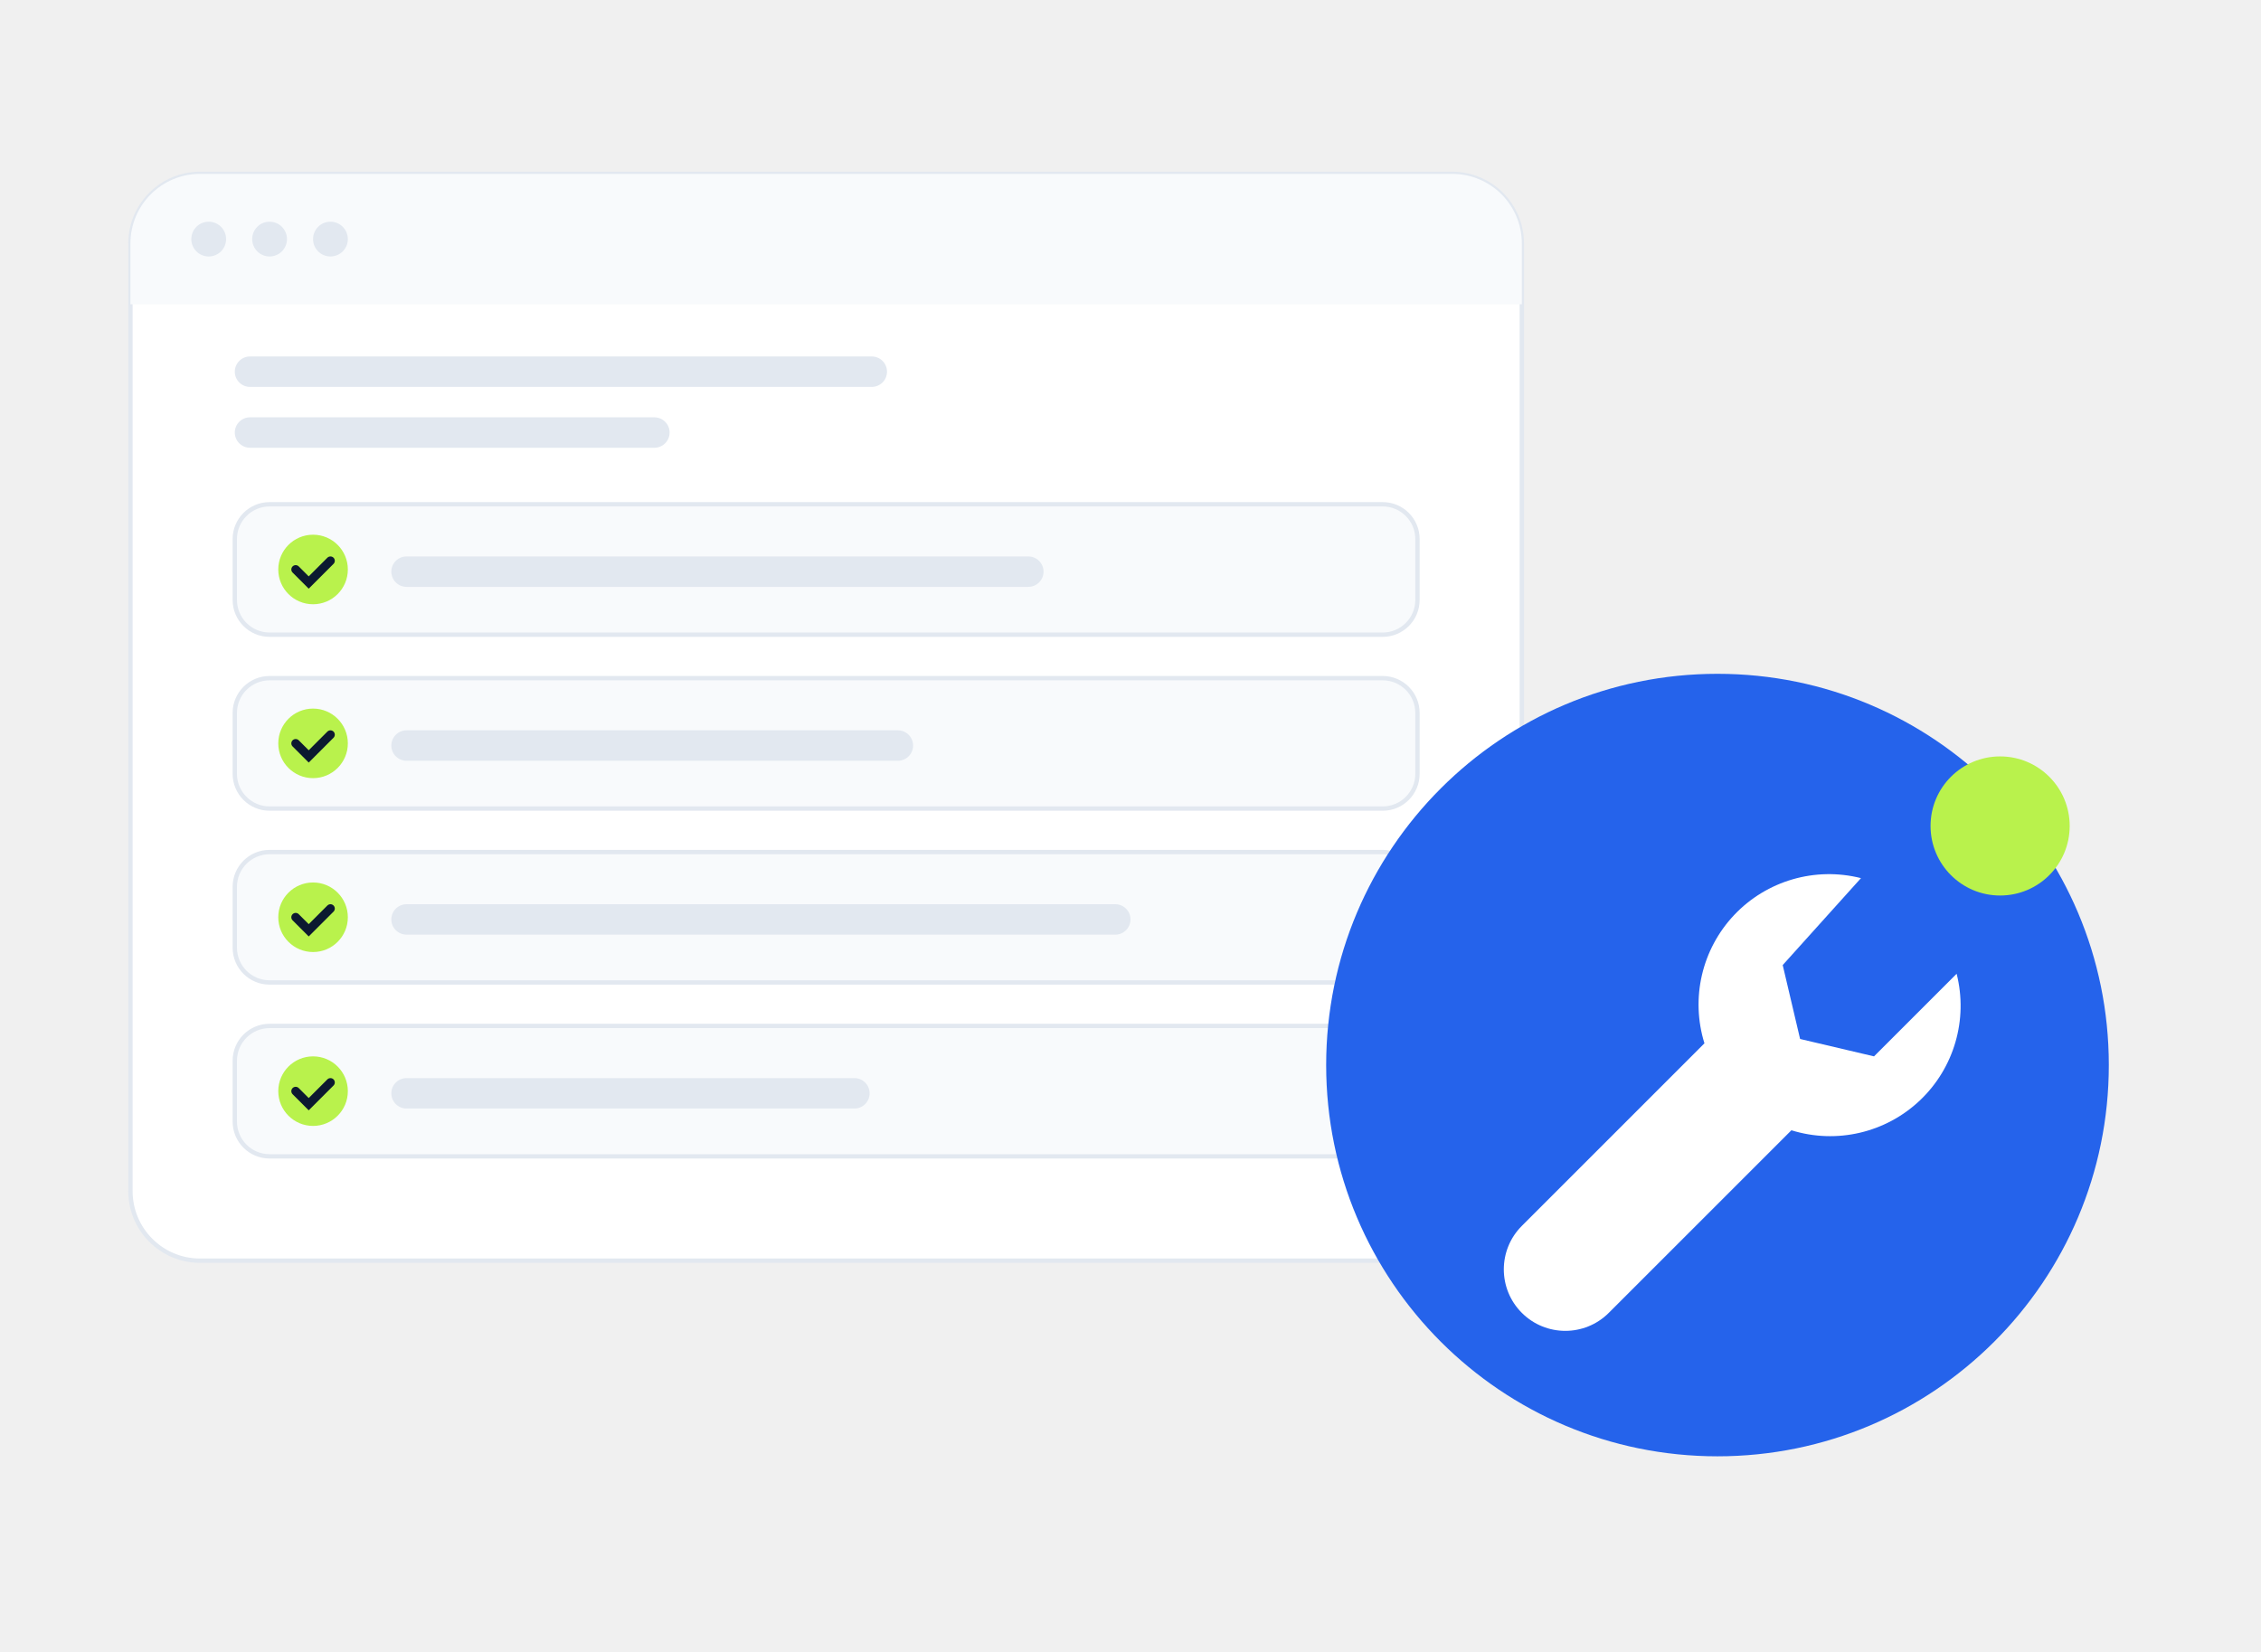
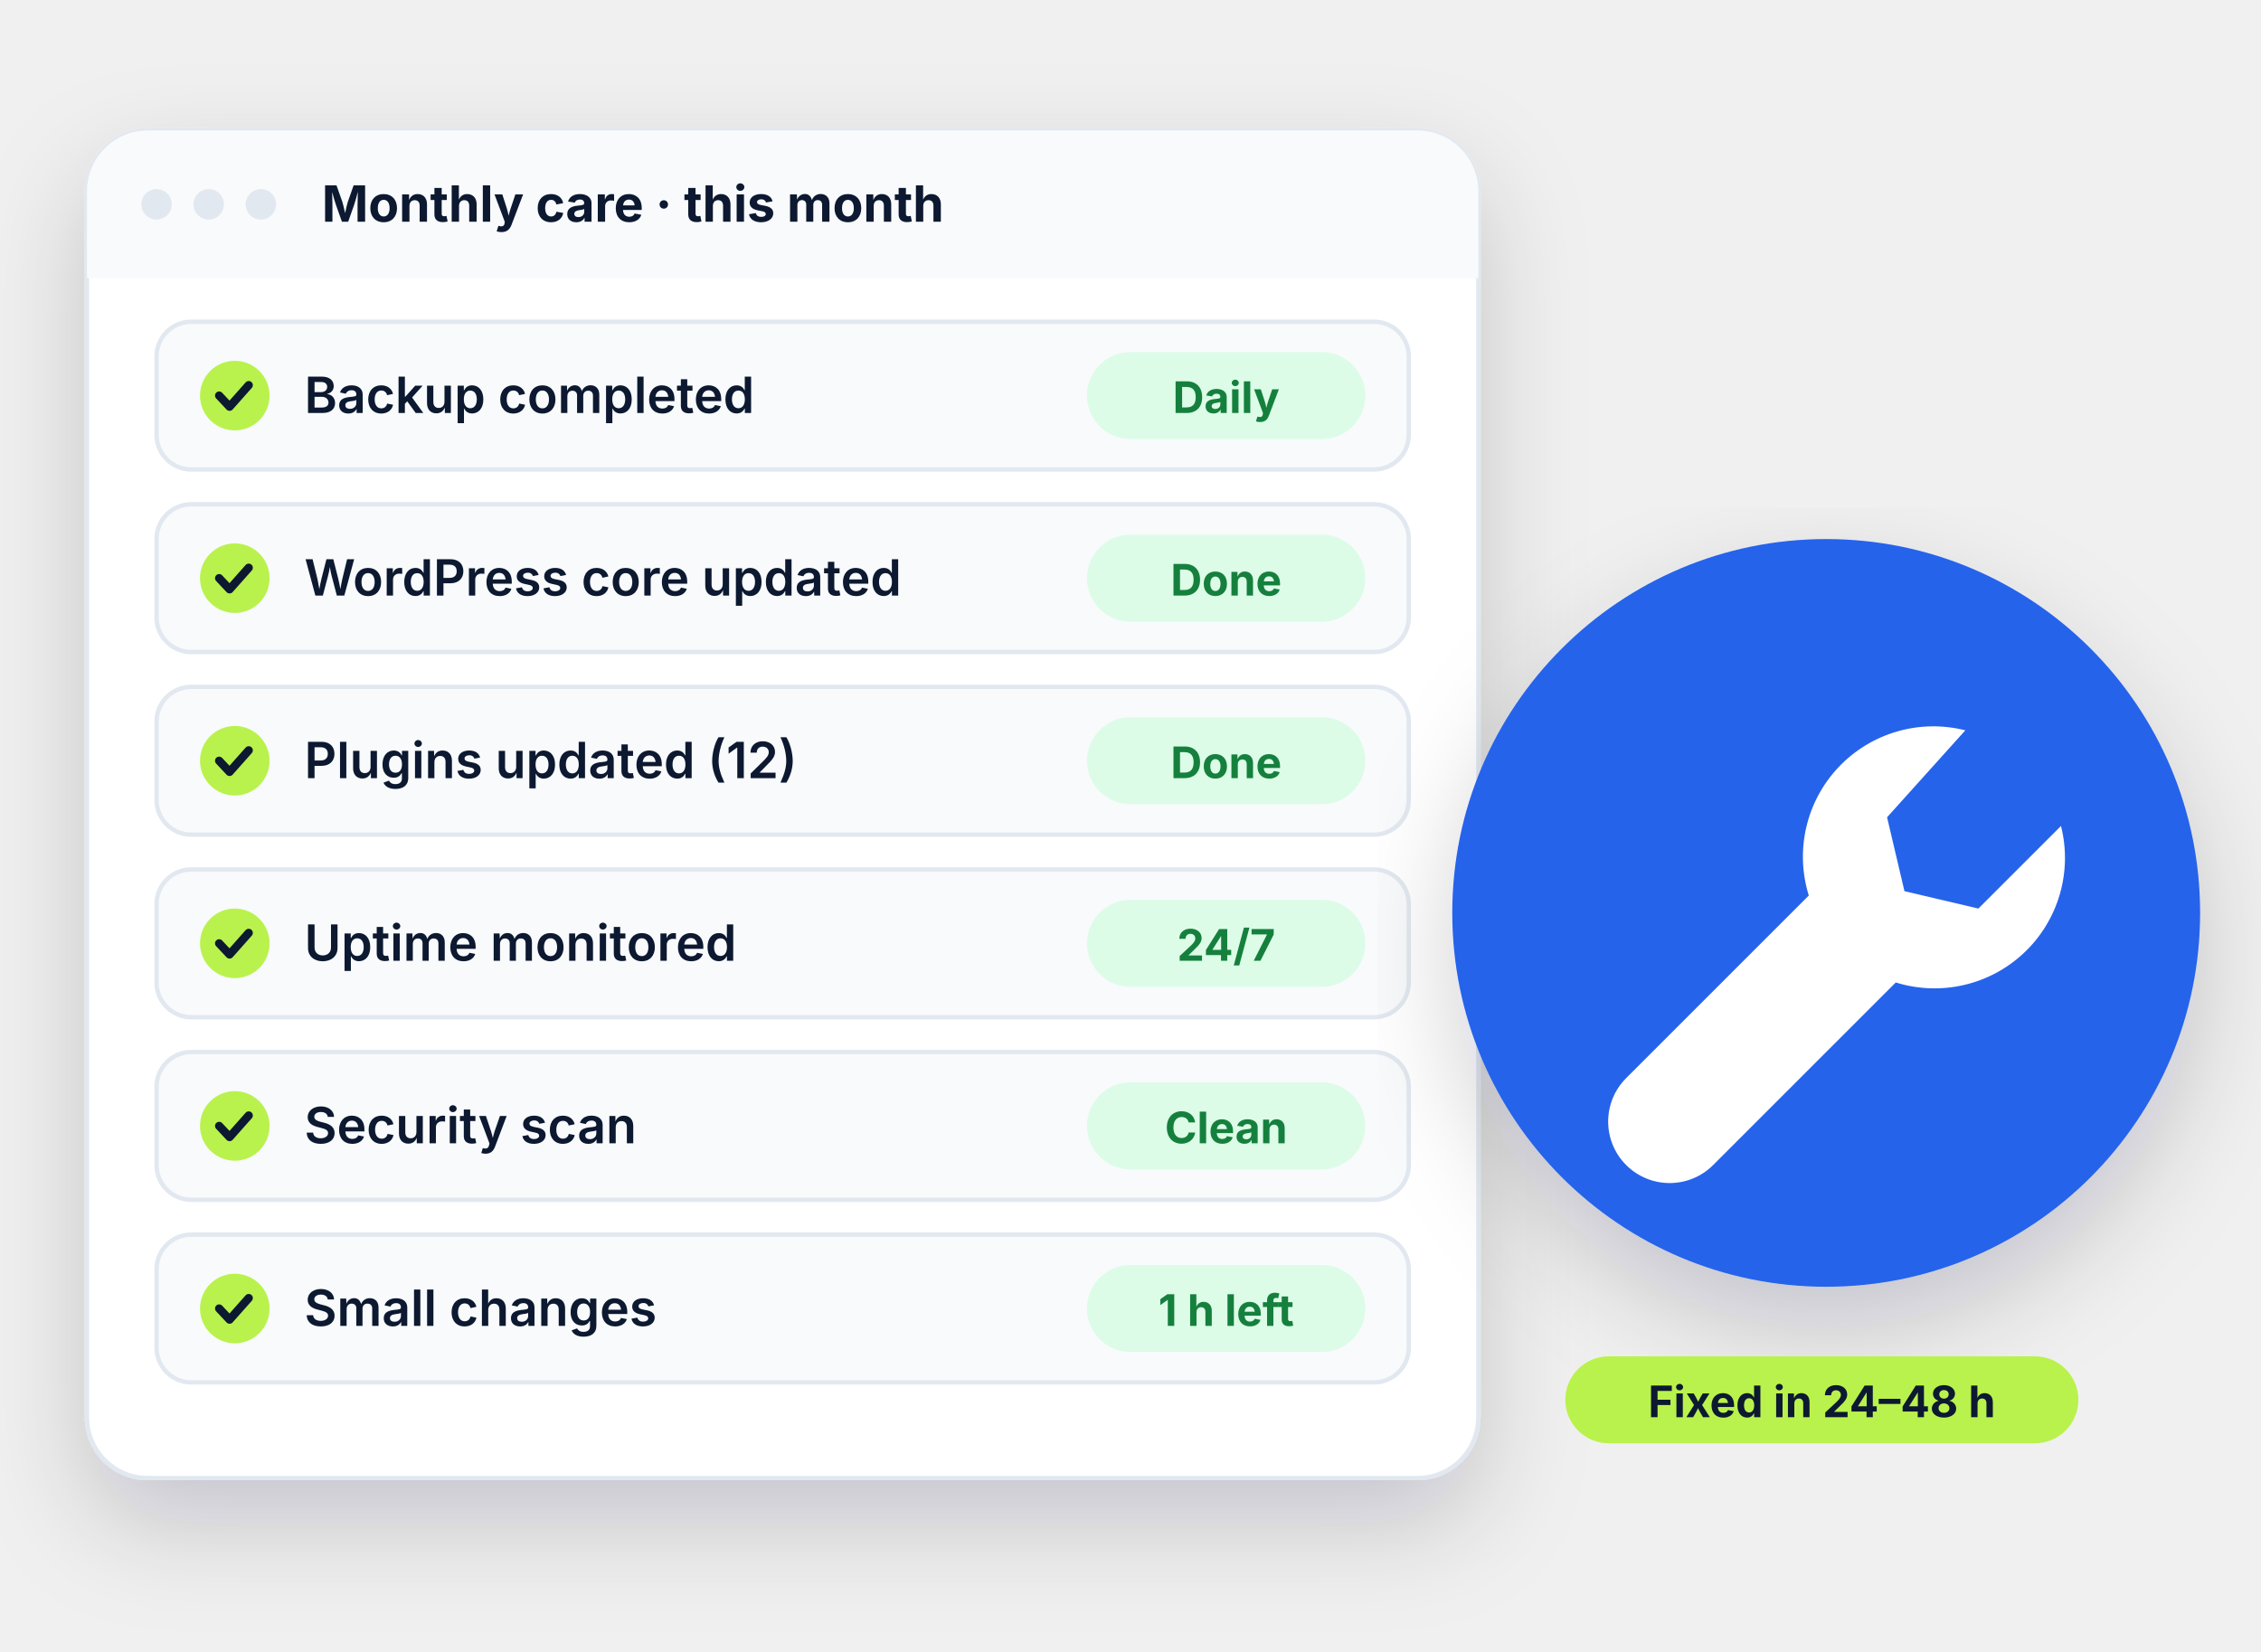
<svg xmlns="http://www.w3.org/2000/svg" viewBox="0 0 520 380" role="img" aria-labelledby="t">
-   <rect x="0" y="0" width="520" height="380" rx="24" fill="#13254A" opacity="0" />
-   <g>
-     <rect x="30" y="40" width="320" height="250" rx="16" fill="#FFFFFF" stroke="#E2E8F0" />
-     <path d="M30 56 a16 16 0 0 1 16 -16 h288 a16 16 0 0 1 16 16 v14 h-320 z" fill="#F8FAFC" />
-     <circle cx="48" cy="55" r="4" fill="#E2E8F0" />
-     <circle cx="62" cy="55" r="4" fill="#E2E8F0" />
-     <circle cx="76" cy="55" r="4" fill="#E2E8F0" />
-     <rect x="54" y="82" width="150" height="7" rx="3.5" fill="#E2E8F0" />
-     <rect x="54" y="96" width="100" height="7" rx="3.5" fill="#E2E8F0" />
-     <rect x="54" y="116" width="272" height="30" rx="8" fill="#F8FAFC" stroke="#E2E8F0" />
-     <circle cx="72" cy="131" r="8" fill="#B9F24C" />
-     <path d="M68 131l3 3 5-5" fill="none" stroke="#0C1930" stroke-width="2" stroke-linecap="round" />
-     <rect x="90" y="128" width="150" height="7" rx="3.5" fill="#E2E8F0" />
-     <rect x="54" y="156" width="272" height="30" rx="8" fill="#F8FAFC" stroke="#E2E8F0" />
-     <circle cx="72" cy="171" r="8" fill="#B9F24C" />
-     <path d="M68 171l3 3 5-5" fill="none" stroke="#0C1930" stroke-width="2" stroke-linecap="round" />
-     <rect x="90" y="168" width="120" height="7" rx="3.5" fill="#E2E8F0" />
-     <rect x="54" y="196" width="272" height="30" rx="8" fill="#F8FAFC" stroke="#E2E8F0" />
-     <circle cx="72" cy="211" r="8" fill="#B9F24C" />
-     <path d="M68 211l3 3 5-5" fill="none" stroke="#0C1930" stroke-width="2" stroke-linecap="round" />
-     <rect x="90" y="208" width="170" height="7" rx="3.5" fill="#E2E8F0" />
-     <rect x="54" y="236" width="272" height="30" rx="8" fill="#F8FAFC" stroke="#E2E8F0" />
-     <circle cx="72" cy="251" r="8" fill="#B9F24C" />
-     <path d="M68 251l3 3 5-5" fill="none" stroke="#0C1930" stroke-width="2" stroke-linecap="round" />
-     <rect x="90" y="248" width="110" height="7" rx="3.5" fill="#E2E8F0" />
+   <defs>
+     <filter id="sh" x="-10%" y="-10%" width="120%" height="130%">
+       <feDropShadow dx="0" dy="10" stdDeviation="12" flood-color="#0C1930" flood-opacity=".18" />
+     </filter>
+   </defs>
+   <g filter="url(#sh)">
+     <rect x="20" y="30" width="320" height="310" rx="14" fill="#FFFFFF" stroke="#E2E8F0" />
  </g>
-   <g transform="translate(300 150)">
-     <circle cx="95" cy="95" r="90" fill="#2563EB" />
-     <path d="M128 52a30 30 0 0 0-36 38L50 132a14 14 0 0 0 20 20l42-42a30 30 0 0 0 38-36l-19 19-17-4-4-17z" fill="#FFFFFF" />
-     <circle cx="160" cy="40" r="16" fill="#B9F24C" />
+   <path d="M20 44 a14 14 0 0 1 14 -14 h292 a14 14 0 0 1 14 14 v20 h-320 z" fill="#F8FAFC" />
+   <circle cx="36" cy="47" r="3.5" fill="#E2E8F0" />
+   <circle cx="48" cy="47" r="3.5" fill="#E2E8F0" />
+   <circle cx="60" cy="47" r="3.5" fill="#E2E8F0" />
+   <text x="74" y="51" font-family="Inter, 'Segoe UI', Arial, Helvetica, sans-serif" font-size="11.5" font-weight="700" fill="#0C1930" text-anchor="start">Monthly care · this month</text>
+   <rect x="36" y="74" width="288" height="34" rx="8" fill="#F8FAFC" stroke="#E2E8F0" />
+   <circle cx="54" cy="91" r="8" fill="#B9F24C" />
+   <path d="M50.4 91l2.4 2.56 4.4 -4.96" fill="none" stroke="#0C1930" stroke-width="1.9" stroke-linecap="round" stroke-linejoin="round" />
+   <text x="70" y="95" font-family="Inter, 'Segoe UI', Arial, Helvetica, sans-serif" font-size="11.5" font-weight="600" fill="#0C1930" text-anchor="start">Backup completed</text>
+   <rect x="250" y="81" width="64" height="20" rx="10" fill="#DCFCE7" />
+   <text x="282.0" y="95" font-family="Inter, 'Segoe UI', Arial, Helvetica, sans-serif" font-size="10" font-weight="700" fill="#15803D" text-anchor="middle">Daily</text>
+   <rect x="36" y="116" width="288" height="34" rx="8" fill="#F8FAFC" stroke="#E2E8F0" />
+   <circle cx="54" cy="133" r="8" fill="#B9F24C" />
+   <path d="M50.4 133l2.4 2.56 4.4 -4.96" fill="none" stroke="#0C1930" stroke-width="1.9" stroke-linecap="round" stroke-linejoin="round" />
+   <text x="70" y="137" font-family="Inter, 'Segoe UI', Arial, Helvetica, sans-serif" font-size="11.5" font-weight="600" fill="#0C1930" text-anchor="start">WordPress core updated</text>
+   <rect x="250" y="123" width="64" height="20" rx="10" fill="#DCFCE7" />
+   <text x="282.0" y="137" font-family="Inter, 'Segoe UI', Arial, Helvetica, sans-serif" font-size="10" font-weight="700" fill="#15803D" text-anchor="middle">Done</text>
+   <rect x="36" y="158" width="288" height="34" rx="8" fill="#F8FAFC" stroke="#E2E8F0" />
+   <circle cx="54" cy="175" r="8" fill="#B9F24C" />
+   <path d="M50.4 175l2.4 2.56 4.4 -4.96" fill="none" stroke="#0C1930" stroke-width="1.9" stroke-linecap="round" stroke-linejoin="round" />
+   <text x="70" y="179" font-family="Inter, 'Segoe UI', Arial, Helvetica, sans-serif" font-size="11.5" font-weight="600" fill="#0C1930" text-anchor="start">Plugins updated (12)</text>
+   <rect x="250" y="165" width="64" height="20" rx="10" fill="#DCFCE7" />
+   <text x="282.0" y="179" font-family="Inter, 'Segoe UI', Arial, Helvetica, sans-serif" font-size="10" font-weight="700" fill="#15803D" text-anchor="middle">Done</text>
+   <rect x="36" y="200" width="288" height="34" rx="8" fill="#F8FAFC" stroke="#E2E8F0" />
+   <circle cx="54" cy="217" r="8" fill="#B9F24C" />
+   <path d="M50.4 217l2.4 2.56 4.4 -4.96" fill="none" stroke="#0C1930" stroke-width="1.9" stroke-linecap="round" stroke-linejoin="round" />
+   <text x="70" y="221" font-family="Inter, 'Segoe UI', Arial, Helvetica, sans-serif" font-size="11.5" font-weight="600" fill="#0C1930" text-anchor="start">Uptime monitored</text>
+   <rect x="250" y="207" width="64" height="20" rx="10" fill="#DCFCE7" />
+   <text x="282.0" y="221" font-family="Inter, 'Segoe UI', Arial, Helvetica, sans-serif" font-size="10" font-weight="700" fill="#15803D" text-anchor="middle">24/7</text>
+   <rect x="36" y="242" width="288" height="34" rx="8" fill="#F8FAFC" stroke="#E2E8F0" />
+   <circle cx="54" cy="259" r="8" fill="#B9F24C" />
+   <path d="M50.4 259l2.4 2.56 4.4 -4.96" fill="none" stroke="#0C1930" stroke-width="1.9" stroke-linecap="round" stroke-linejoin="round" />
+   <text x="70" y="263" font-family="Inter, 'Segoe UI', Arial, Helvetica, sans-serif" font-size="11.5" font-weight="600" fill="#0C1930" text-anchor="start">Security scan</text>
+   <rect x="250" y="249" width="64" height="20" rx="10" fill="#DCFCE7" />
+   <text x="282.0" y="263" font-family="Inter, 'Segoe UI', Arial, Helvetica, sans-serif" font-size="10" font-weight="700" fill="#15803D" text-anchor="middle">Clean</text>
+   <rect x="36" y="284" width="288" height="34" rx="8" fill="#F8FAFC" stroke="#E2E8F0" />
+   <circle cx="54" cy="301" r="8" fill="#B9F24C" />
+   <path d="M50.4 301l2.4 2.56 4.4 -4.96" fill="none" stroke="#0C1930" stroke-width="1.9" stroke-linecap="round" stroke-linejoin="round" />
+   <text x="70" y="305" font-family="Inter, 'Segoe UI', Arial, Helvetica, sans-serif" font-size="11.5" font-weight="600" fill="#0C1930" text-anchor="start">Small changes</text>
+   <rect x="250" y="291" width="64" height="20" rx="10" fill="#DCFCE7" />
+   <text x="282.0" y="305" font-family="Inter, 'Segoe UI', Arial, Helvetica, sans-serif" font-size="10" font-weight="700" fill="#15803D" text-anchor="middle">1 h left</text>
+   <g filter="url(#sh)">
+     <circle cx="420" cy="210" r="86" fill="#2563EB" />
  </g>
+   <path d="M452 168a30 30 0 0 0-36 38L374 248a14 14 0 0 0 20 20l42-42a30 30 0 0 0 38-36l-19 19-17-4-4-17z" fill="#FFFFFF" />
+   <rect x="360" y="312" width="118" height="20" rx="10" fill="#B9F24C" />
+   <text x="419.0" y="326" font-family="Inter, 'Segoe UI', Arial, Helvetica, sans-serif" font-size="10" font-weight="700" fill="#0C1930" text-anchor="middle">Fixed in 24–48 h</text>
</svg>
